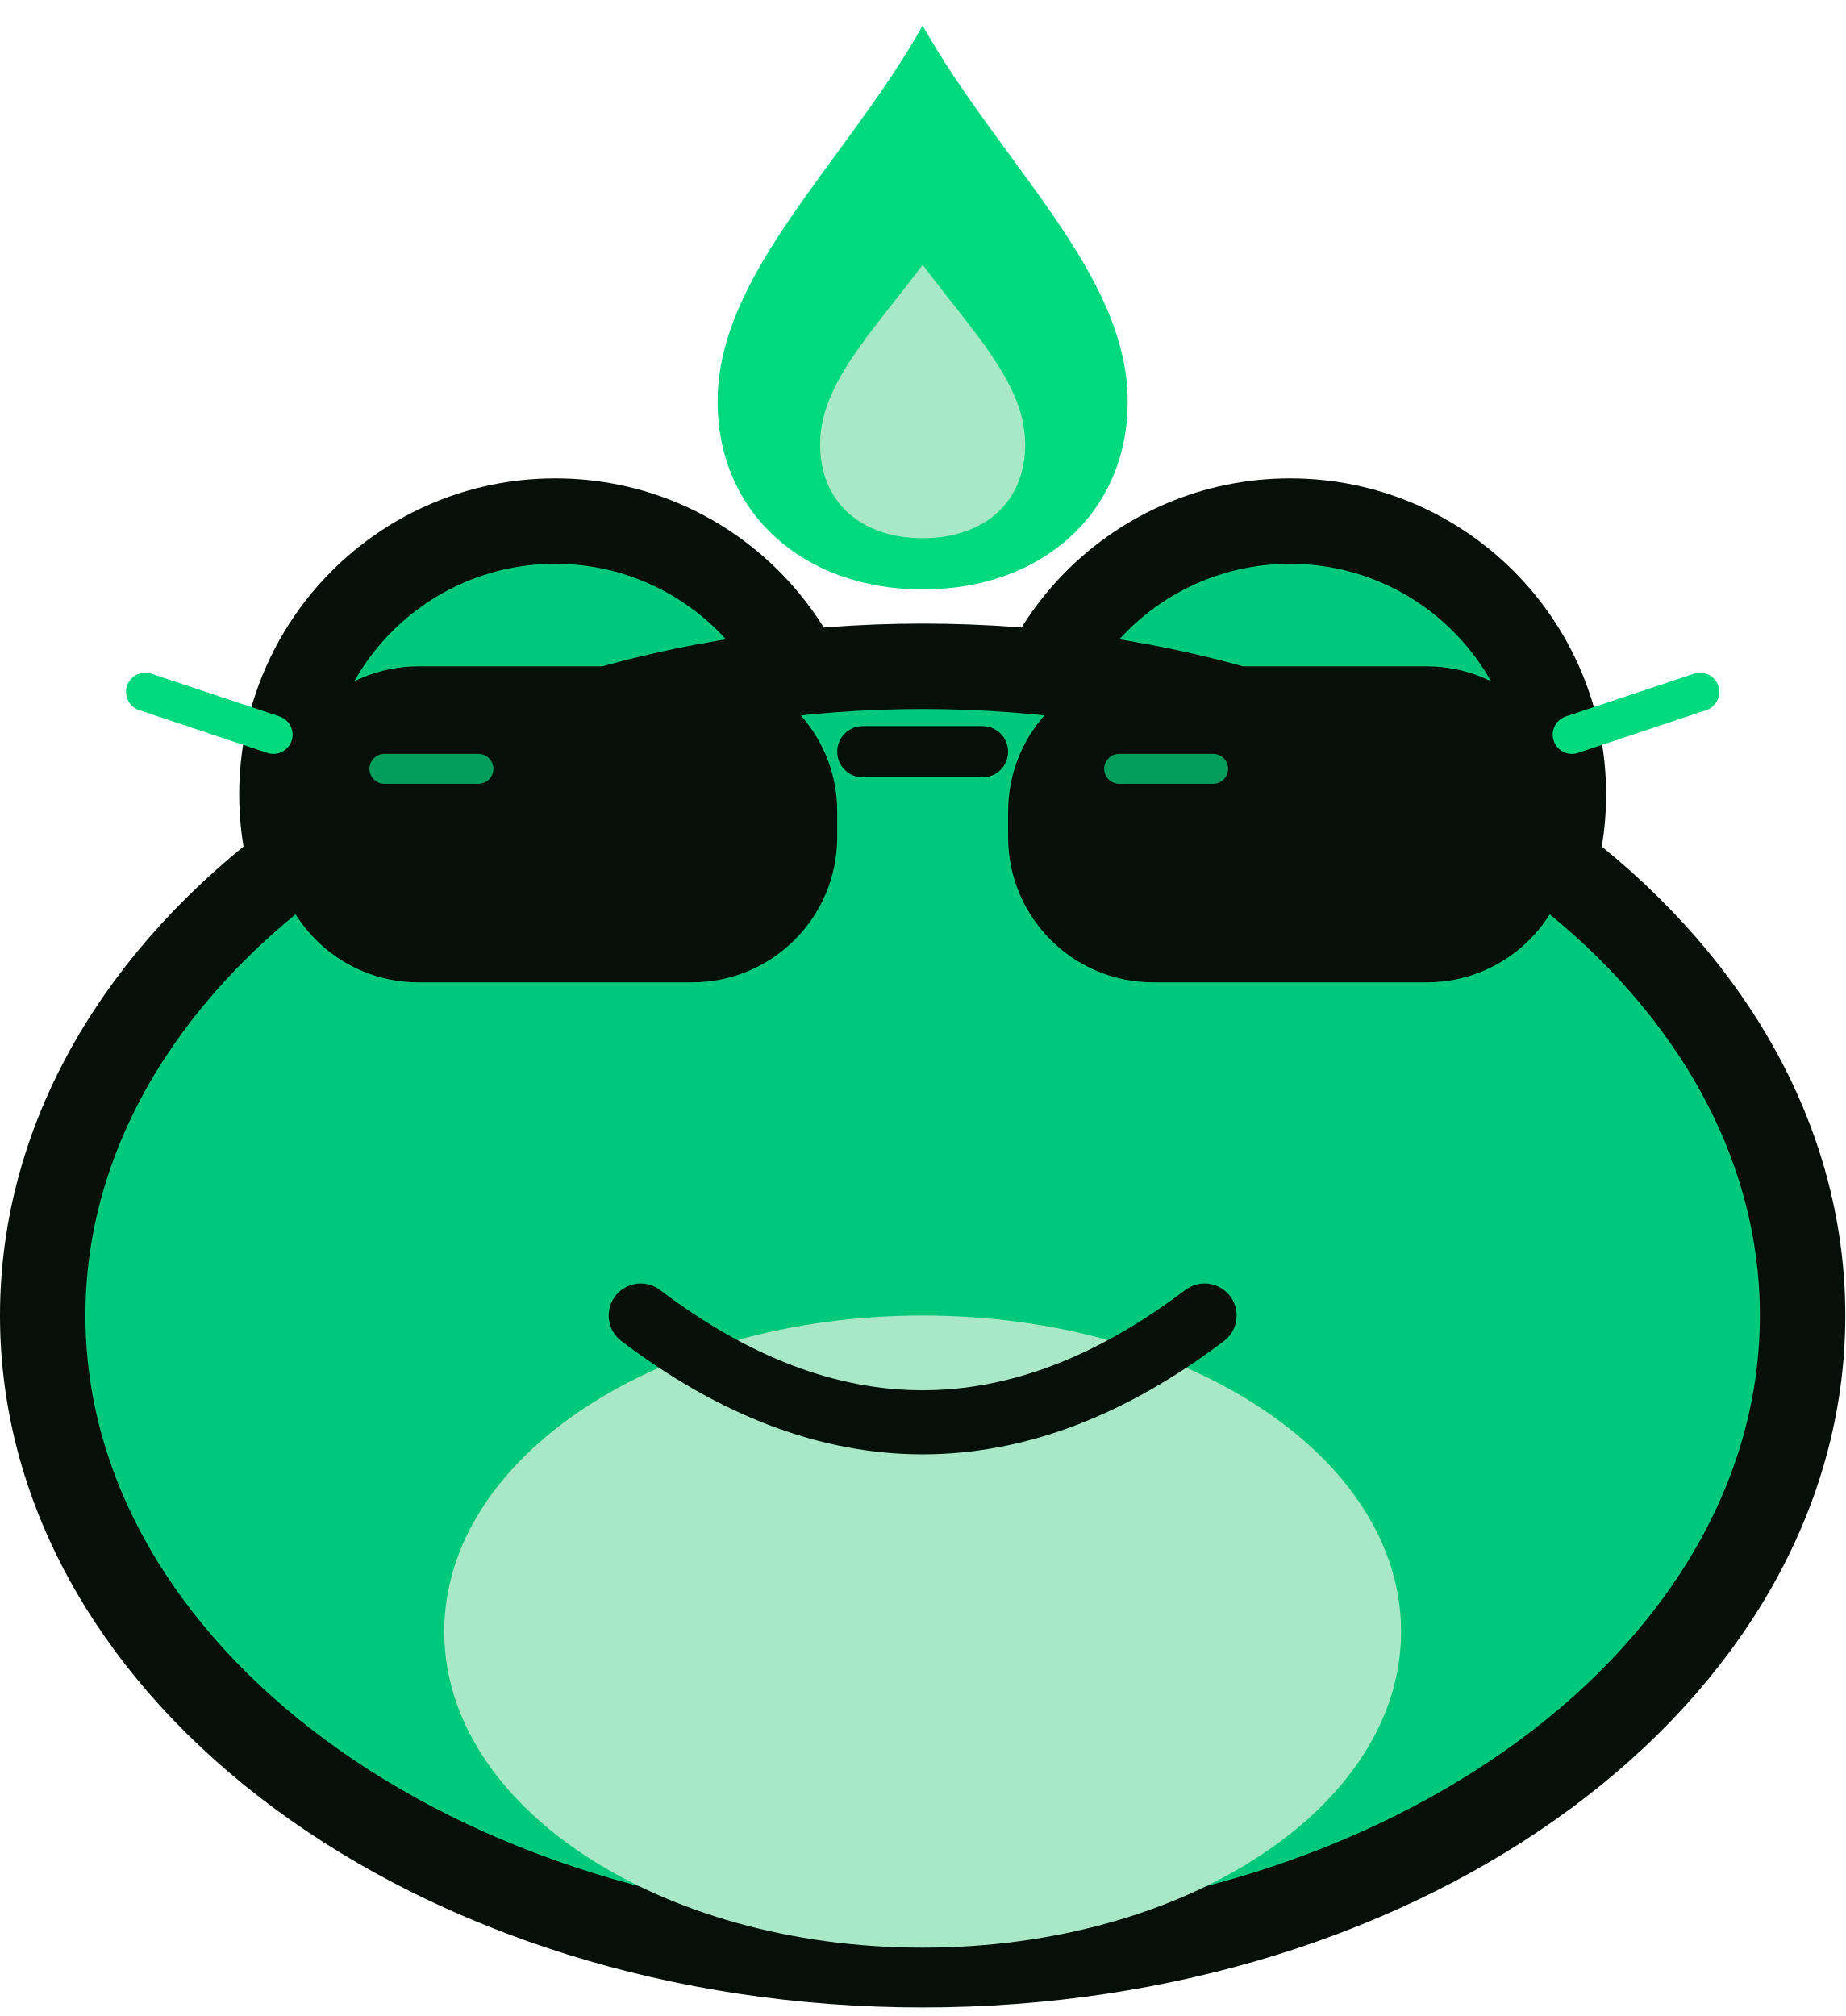
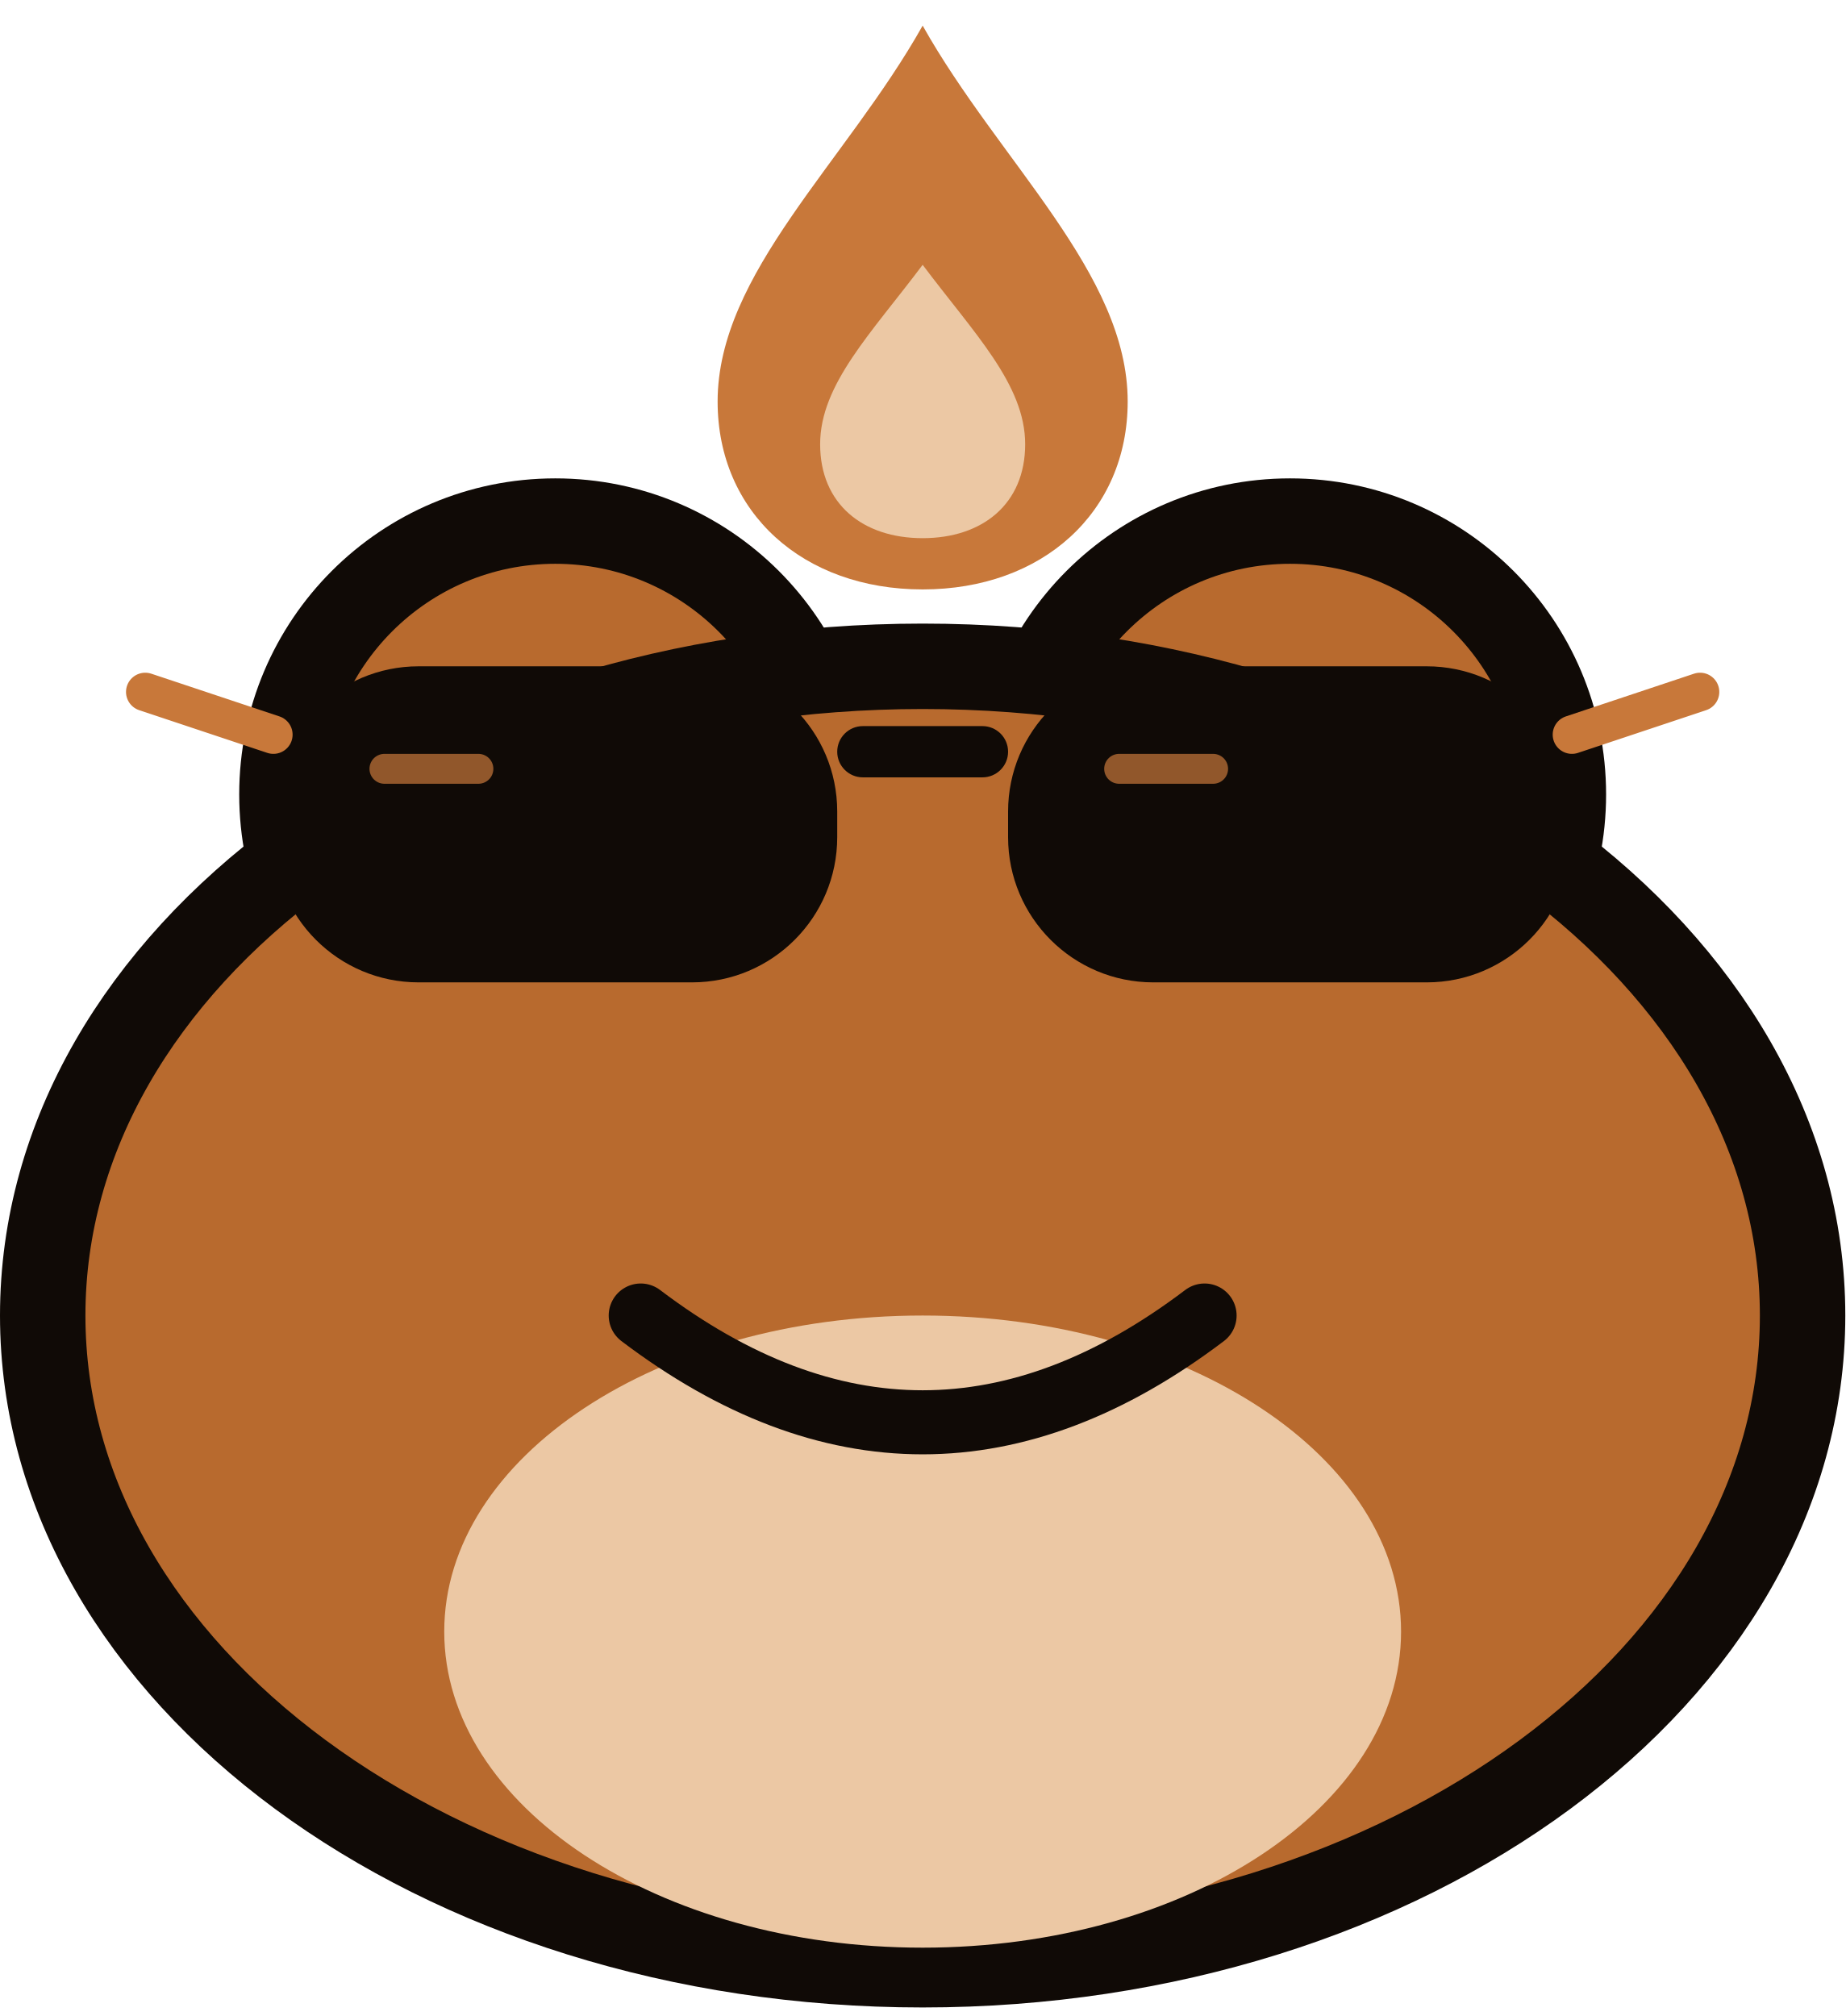
<svg xmlns="http://www.w3.org/2000/svg" viewBox="0 0 432 472" width="432" height="472">
  <g transform="translate(-40,-14) scale(1)">
-     <circle cx="170" cy="200" r="64" fill="#00C97B" stroke="#06100A" stroke-width="20" />
-     <circle cx="342" cy="200" r="64" fill="#00C97B" stroke="#06100A" stroke-width="20" />
-     <ellipse cx="256" cy="322" rx="206" ry="152" fill="#00C97B" stroke="#06100A" stroke-width="20" />
-     <ellipse cx="170" cy="252" rx="50" ry="22" fill="#00C97B" />
-     <ellipse cx="342" cy="252" rx="50" ry="22" fill="#00C97B" />
-     <ellipse cx="256" cy="396" rx="112" ry="74" fill="#A8E8C6" />
-     <rect x="104" y="170" width="132" height="74" rx="34" fill="#06100A" />
-     <rect x="276" y="170" width="132" height="74" rx="34" fill="#06100A" />
-     <rect x="236" y="184" width="40" height="12" rx="6" fill="#06100A" />
-     <path d="M130 194 L152 194" stroke="#00D97E" stroke-width="7" stroke-linecap="round" opacity="0.7" />
-     <path d="M302 194 L324 194" stroke="#00D97E" stroke-width="7" stroke-linecap="round" opacity="0.7" />
-     <path d="M104 186 L74 176 M408 186 L438 176" stroke="#00D97E" stroke-width="9" stroke-linecap="round" />
-     <path d="M190 322 Q256 372 322 322" fill="none" stroke="#06100A" stroke-width="15" stroke-linecap="round" />
+     <circle cx="170" cy="200" r="64" fill="#b86a2e" stroke="#100a06" stroke-width="20" />
+     <circle cx="342" cy="200" r="64" fill="#b86a2e" stroke="#100a06" stroke-width="20" />
+     <ellipse cx="256" cy="322" rx="206" ry="152" fill="#b86a2e" stroke="#100a06" stroke-width="20" />
+     <ellipse cx="170" cy="252" rx="50" ry="22" fill="#b86a2e" />
+     <ellipse cx="342" cy="252" rx="50" ry="22" fill="#b86a2e" />
+     <ellipse cx="256" cy="396" rx="112" ry="74" fill="#ecc8a4" />
+     <rect x="104" y="170" width="132" height="74" rx="34" fill="#100a06" />
+     <rect x="276" y="170" width="132" height="74" rx="34" fill="#100a06" />
+     <rect x="236" y="184" width="40" height="12" rx="6" fill="#100a06" />
+     <path d="M130 194 L152 194" stroke="#c8783a" stroke-width="7" stroke-linecap="round" opacity="0.7" />
+     <path d="M302 194 L324 194" stroke="#c8783a" stroke-width="7" stroke-linecap="round" opacity="0.7" />
+     <path d="M104 186 L74 176 M408 186 L438 176" stroke="#c8783a" stroke-width="9" stroke-linecap="round" />
+     <path d="M190 322 Q256 372 322 322" fill="none" stroke="#100a06" stroke-width="15" stroke-linecap="round" />
    <g transform="translate(256,150) scale(1) translate(-256,-150)">
-       <path d="M256 20 C274 52 304 78 304 108 C304 134 284 152 256 152 C228 152 208 134 208 108 C208 78 238 52 256 20Z" fill="#00D97E" />
-       <path d="M256 76 C268 92 280 104 280 118 C280 132 270 140 256 140 C242 140 232 132 232 118 C232 104 244 92 256 76Z" fill="#A8E8C6" />
+       <path d="M256 20 C274 52 304 78 304 108 C304 134 284 152 256 152 C228 152 208 134 208 108 C208 78 238 52 256 20Z" fill="#c8783a" />
+       <path d="M256 76 C268 92 280 104 280 118 C280 132 270 140 256 140 C242 140 232 132 232 118 C232 104 244 92 256 76Z" fill="#ecc8a4" />
    </g>
  </g>
</svg>
